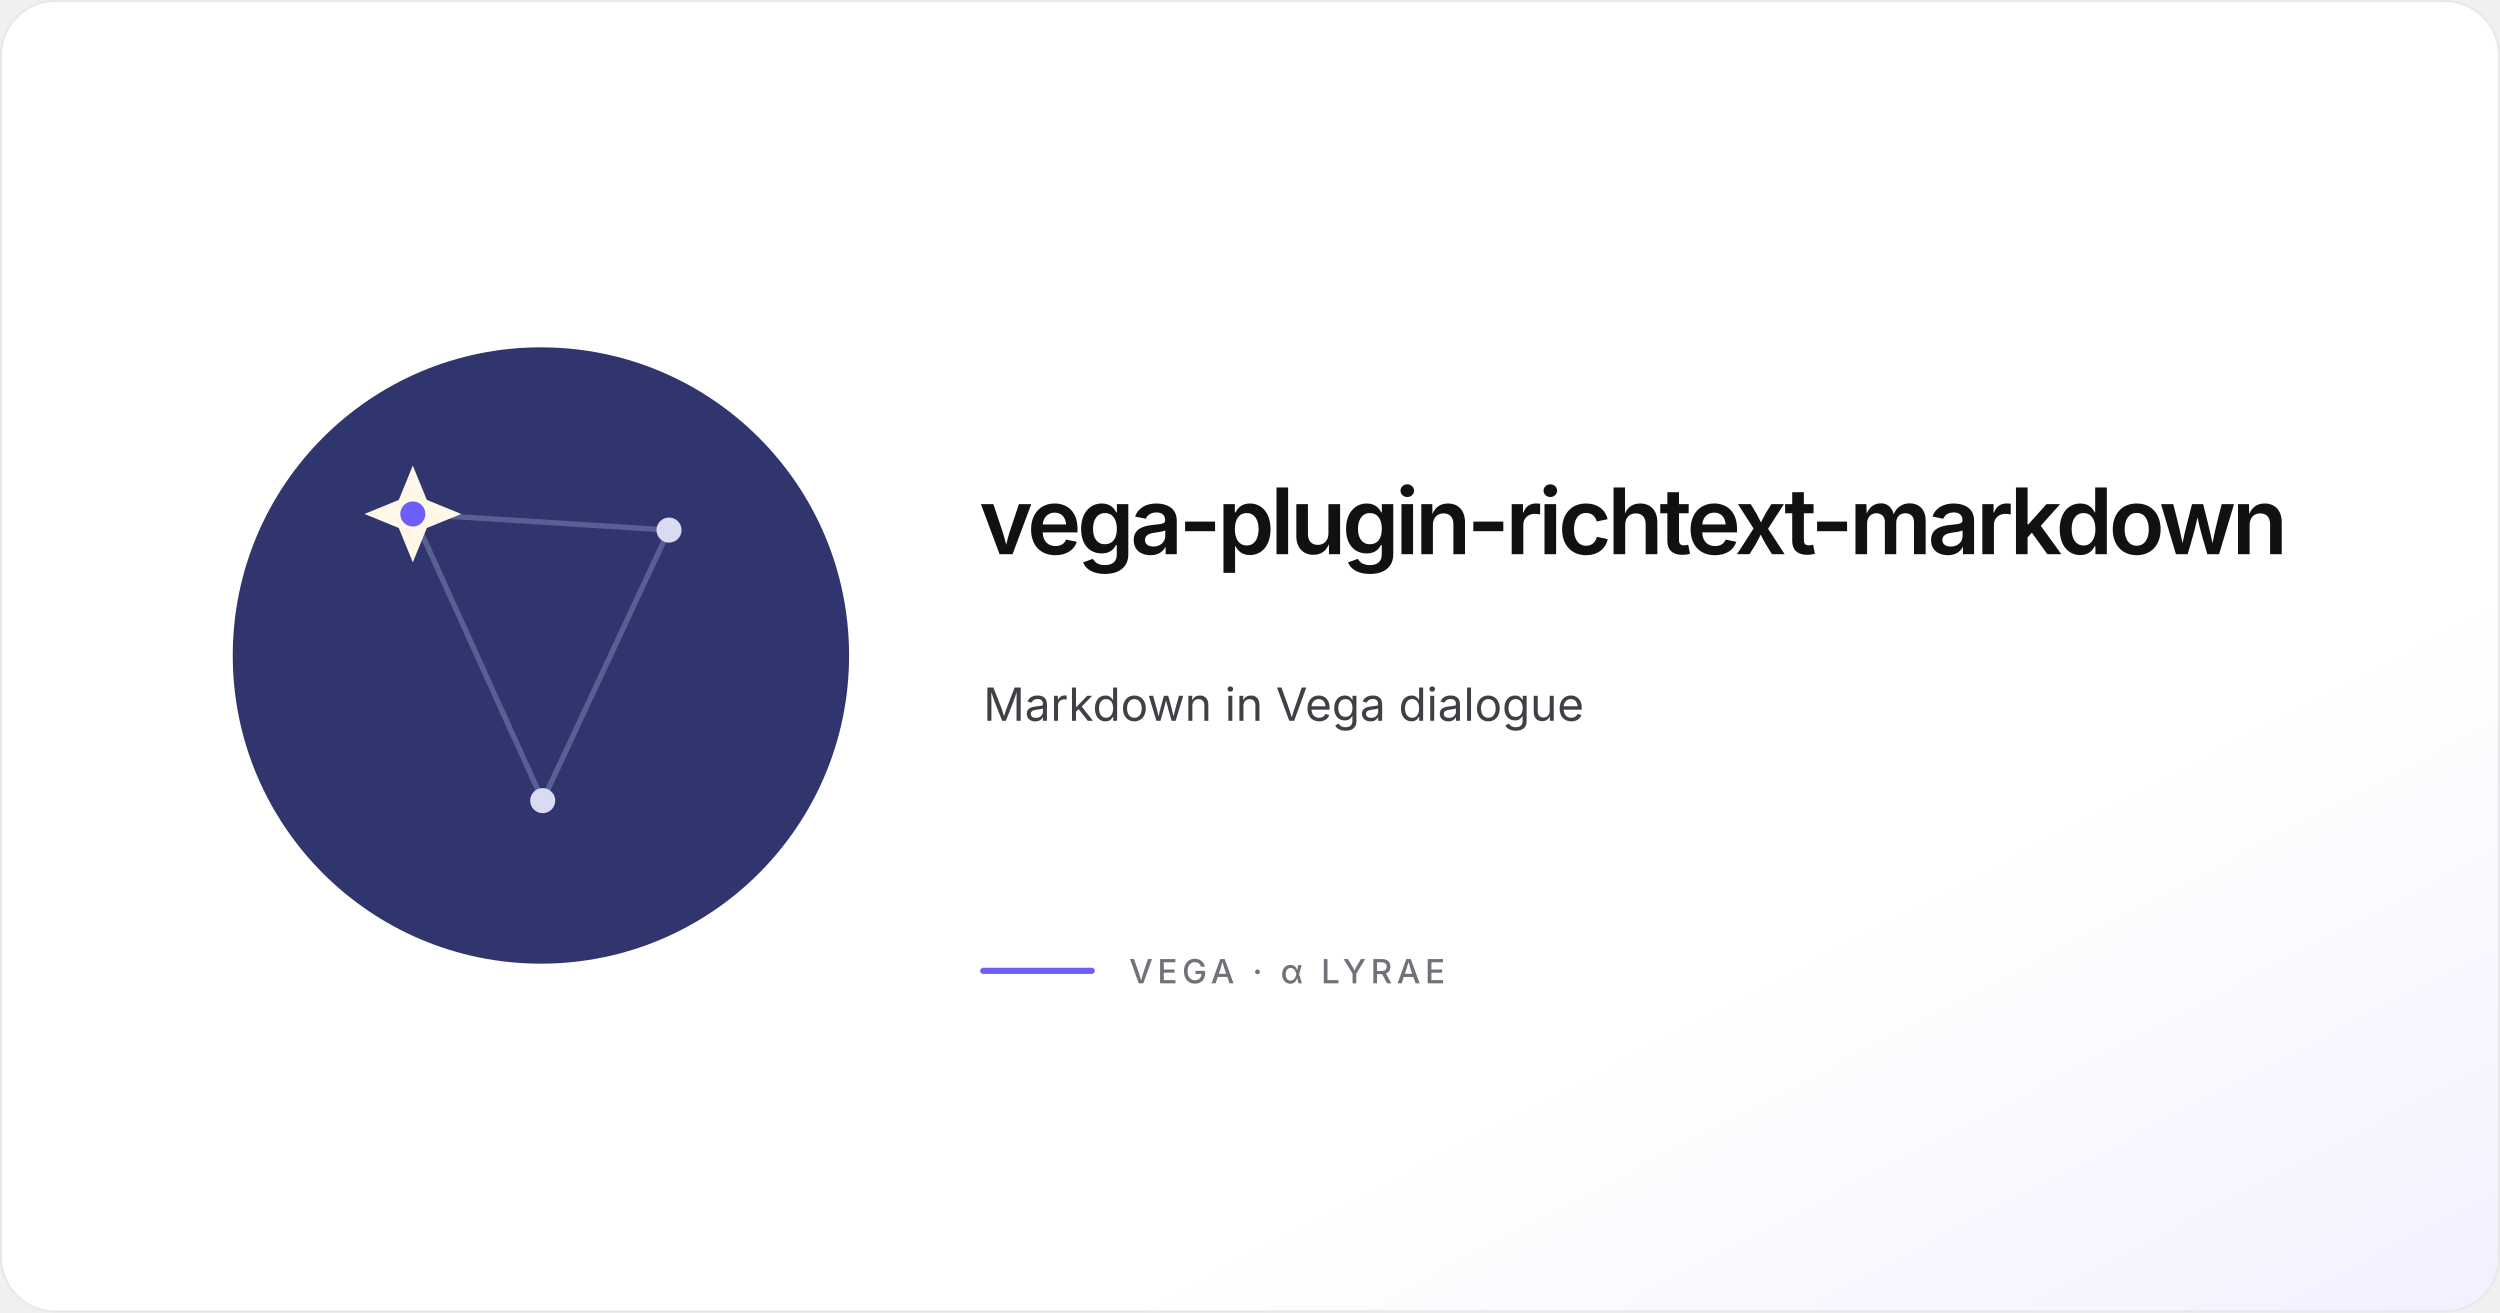
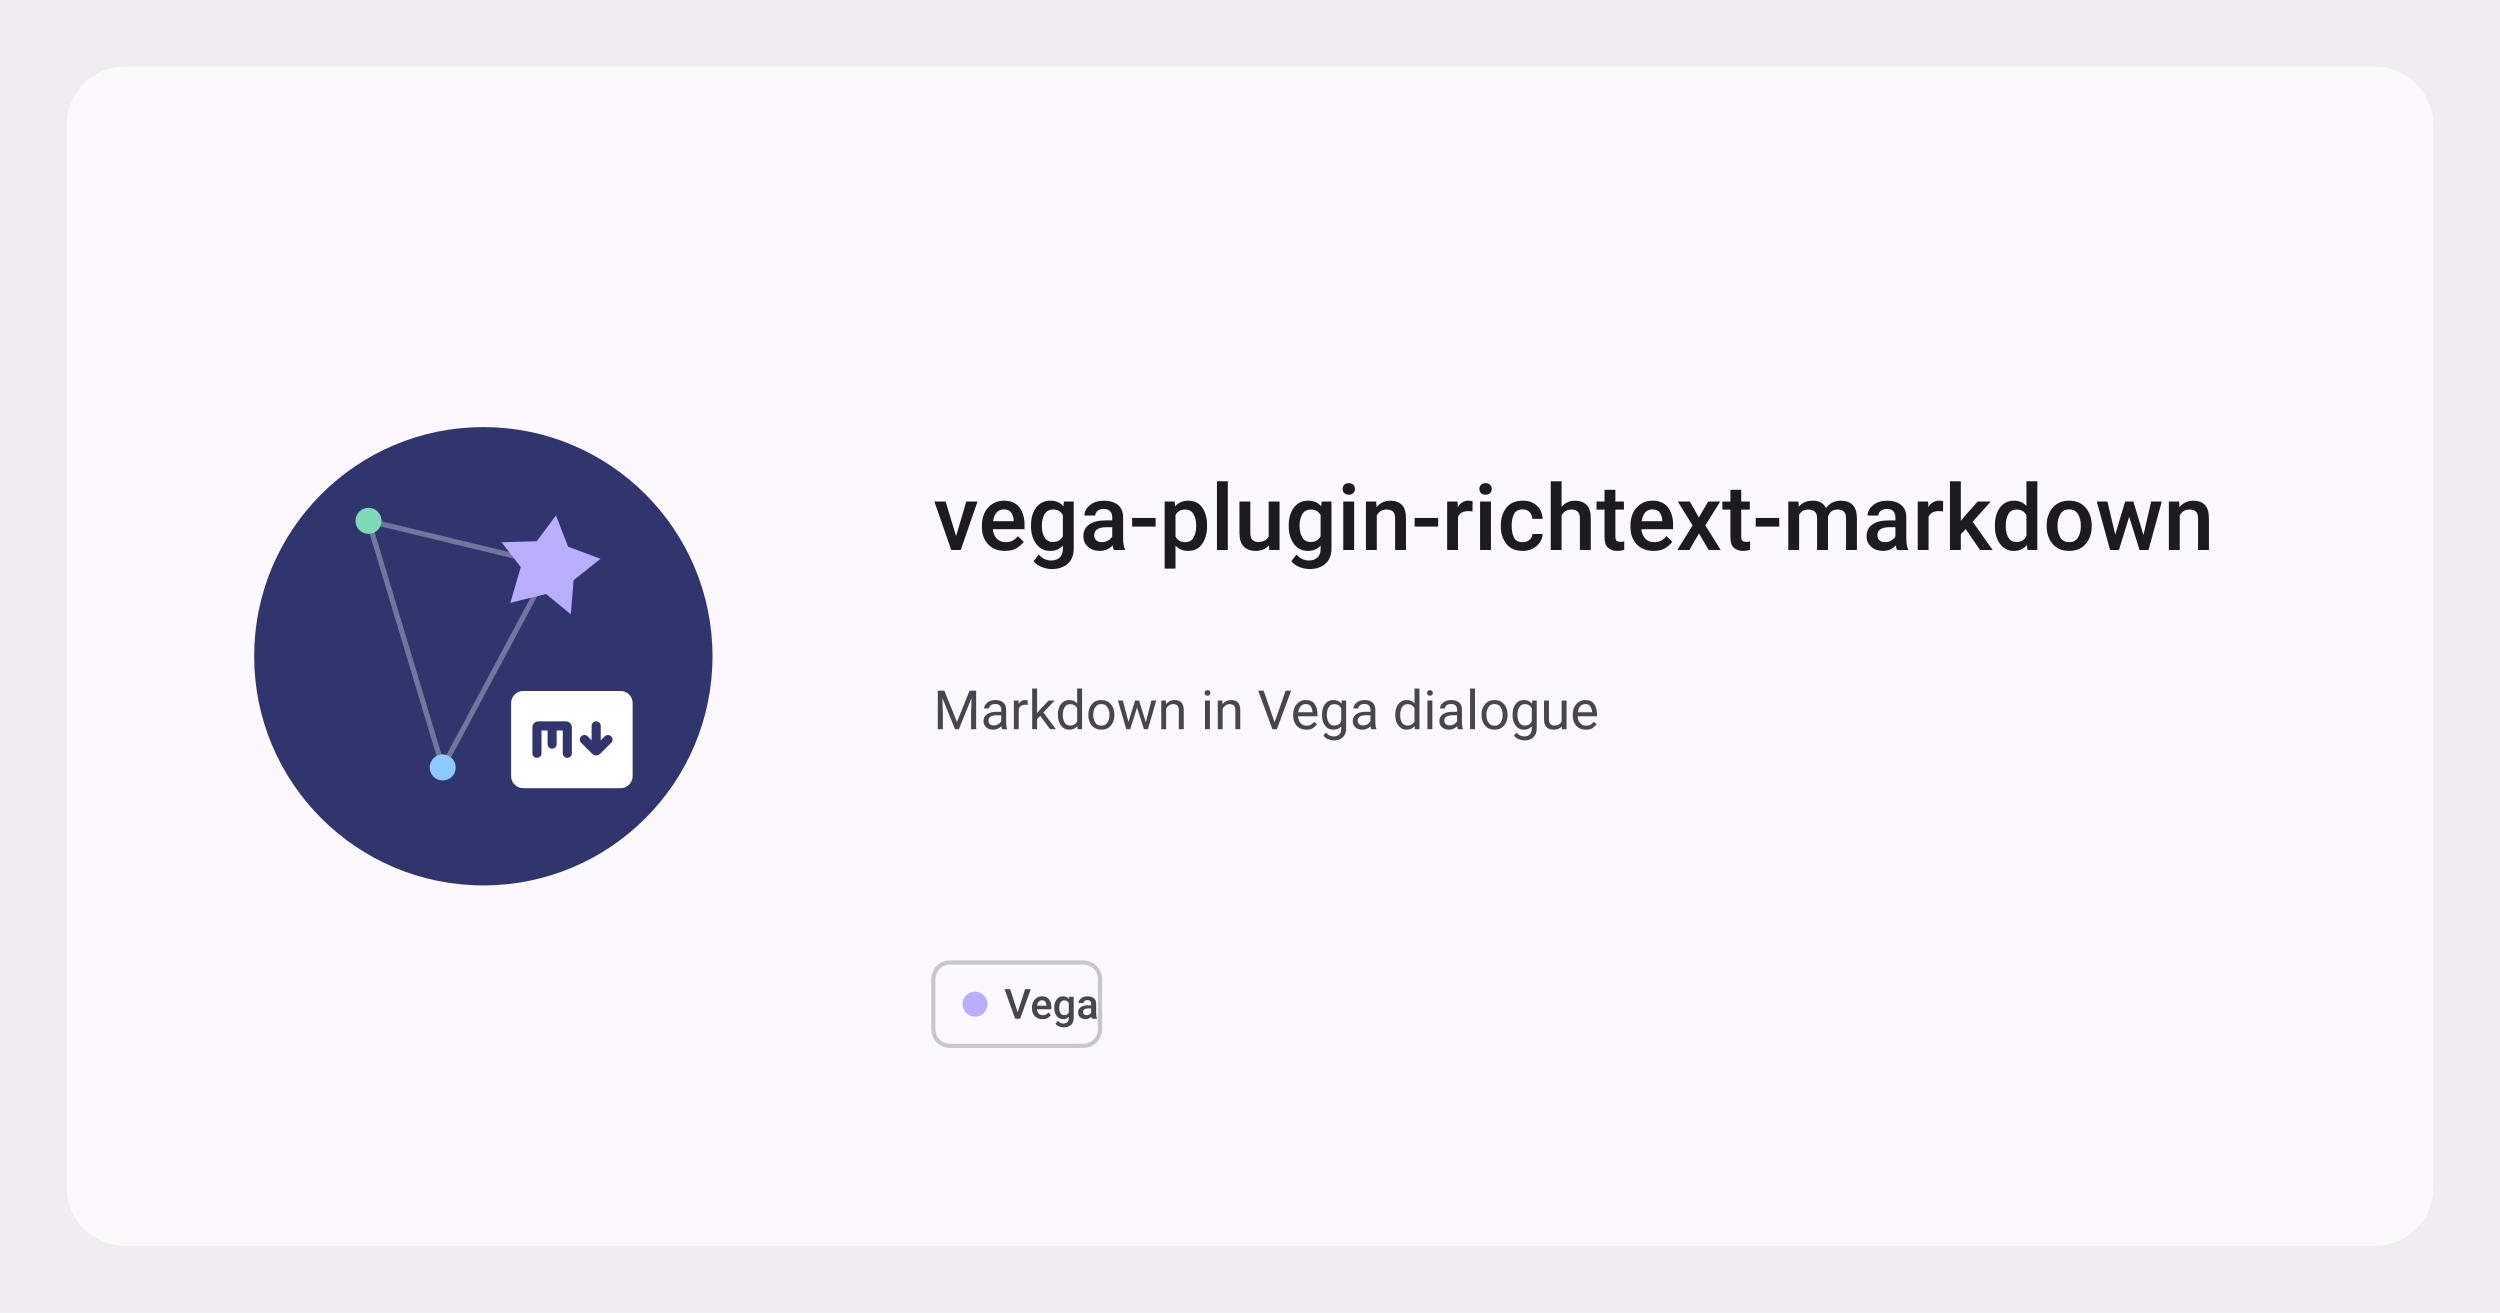
- <svg xmlns="http://www.w3.org/2000/svg" viewBox="0 0 1200 630" role="img" aria-label="vega-plugin-richtext-markdown">
-   <defs>
-     <linearGradient id="background" x1="0" y1="0" x2="1" y2="1">
-       <stop offset="0" stop-color="#FFFFFF" />
-       <stop offset=".72" stop-color="#FFFFFF" />
-       <stop offset="1" stop-color="#F2F0FF" />
-     </linearGradient>
-   </defs>
-   <rect x=".5" y=".5" width="1199" height="629" rx="26" fill="url(#background)" stroke="#E8E8EA" />
-   <g transform="translate(110 165) scale(.43)">
-     <circle cx="348" cy="348" r="344" fill="#31356E" />
-     <path d="M350 510L205 190L491 208Z" fill="none" stroke="#9AA2D4" stroke-width="6" opacity=".38" />
-     <path d="M205 136L220.66 174.34L259 190L220.66 205.66L205 244L189.34 205.66L151 190L189.34 174.34Z" fill="#FFF7E8" />
-     <circle cx="205" cy="190" r="14" fill="#6D5DFB" />
-     <circle cx="491" cy="208" r="14" fill="#D8DBF2" />
-     <circle cx="350" cy="510" r="14" fill="#D8DBF2" />
+ <svg xmlns="http://www.w3.org/2000/svg" viewBox="0 0 1200 630" role="img" aria-label="vega-plugin-richtext-markdown" font-family="Roboto, 'Noto Sans', sans-serif">
+   <rect width="1200" height="630" fill="#F0EDF1" />
+   <rect x="32" y="32" width="1136" height="566" rx="28" fill="#FCF8FD" />
+   <g transform="translate(112 195)">
+     <svg width="240" height="240" viewBox="0 0 192 192">
+       <circle cx="96" cy="96" r="88" fill="#31356E" />
+       <g stroke="#FFFFFF" stroke-opacity=".32" stroke-width="2" stroke-linecap="round">
+         <line x1="122.0" y1="60.9" x2="80.4" y2="138.7" />
+         <line x1="80.4" y1="138.7" x2="51.9" y2="44.0" />
+         <line x1="51.9" y1="44.0" x2="122.0" y2="60.9" />
+       </g>
+       <path transform="translate(88.22 -36.21) scale(0.21111)" d="M169 370L134 417L70 419L105 464L86 529L151 513L196 550L201 488L250 449L191 427Z" fill="#B9AEFF" />
+       <circle cx="80.4" cy="138.7" r="5" fill="#8CCBFF" />
+       <circle cx="51.9" cy="44.0" r="5" fill="#80D9B6" />
+       <g transform="translate(102.0 100.0) scale(2.3333)">
+         <path fill="#FFFFFF" d="m15.25 12.125l-.675-.675q-.225-.225-.525-.213t-.525.238T13.3 12t.225.525L15.3 14.3q.3.3.7.3t.7-.3l1.775-1.775Q18.7 12.3 18.7 12t-.225-.525t-.538-.225t-.537.225l-.65.65V9.75q0-.325-.213-.537T16 9t-.537.213t-.213.537zM4 20q-.825 0-1.412-.587T2 18V6q0-.825.588-1.412T4 4h16q.825 0 1.413.588T22 6v12q0 .825-.587 1.413T20 20zm3-9.5h1v2.25q0 .325.213.538t.537.212t.538-.213t.212-.537V10.5h1v3.75q0 .325.213.538t.537.212t.538-.213t.212-.537V10q0-.425-.288-.712T11 9H6.5q-.425 0-.712.288T5.5 10v4.25q0 .325.213.538T6.25 15t.538-.213T7 14.25z" />
+       </g>
+     </svg>
  </g>
-   <g transform="translate(470 196)">
-     <text x="0" y="70" fill="#111114" font-family="Inter, Helvetica Neue, Arial, sans-serif" font-size="44" font-weight="600" letter-spacing="-2">vega-plugin-richtext-markdown</text>
-     <text x="2" y="150" fill="#3F3F46" font-family="Inter, Helvetica Neue, Arial, sans-serif" font-size="22">Markdown in Vega dialogue</text>
-     <line x1="2" y1="270" x2="54" y2="270" stroke="#6D5DFB" stroke-width="3" stroke-linecap="round" />
-     <text x="72" y="276" fill="#71717A" font-family="Inter, Helvetica Neue, Arial, sans-serif" font-size="16" font-weight="500" letter-spacing="2.2">VEGA · α LYRAE</text>
+   <g transform="translate(448 200)">
+     <text x="0" y="64" fill="#1B1B21" font-size="44" font-weight="500">vega-plugin-richtext-markdown</text>
+     <text x="0" y="150" fill="#46464F" font-size="26">Markdown in Vega dialogue</text>
+     <g transform="translate(0 262)">
+       <rect width="80" height="40" rx="8" fill="none" stroke="#C7C5D0" stroke-width="2" />
+       <circle cx="20" cy="20" r="6" fill="#B9AEFF" />
+       <text x="34" y="27" fill="#46464F" font-size="20" font-weight="500">Vega</text>
+     </g>
  </g>
</svg>
